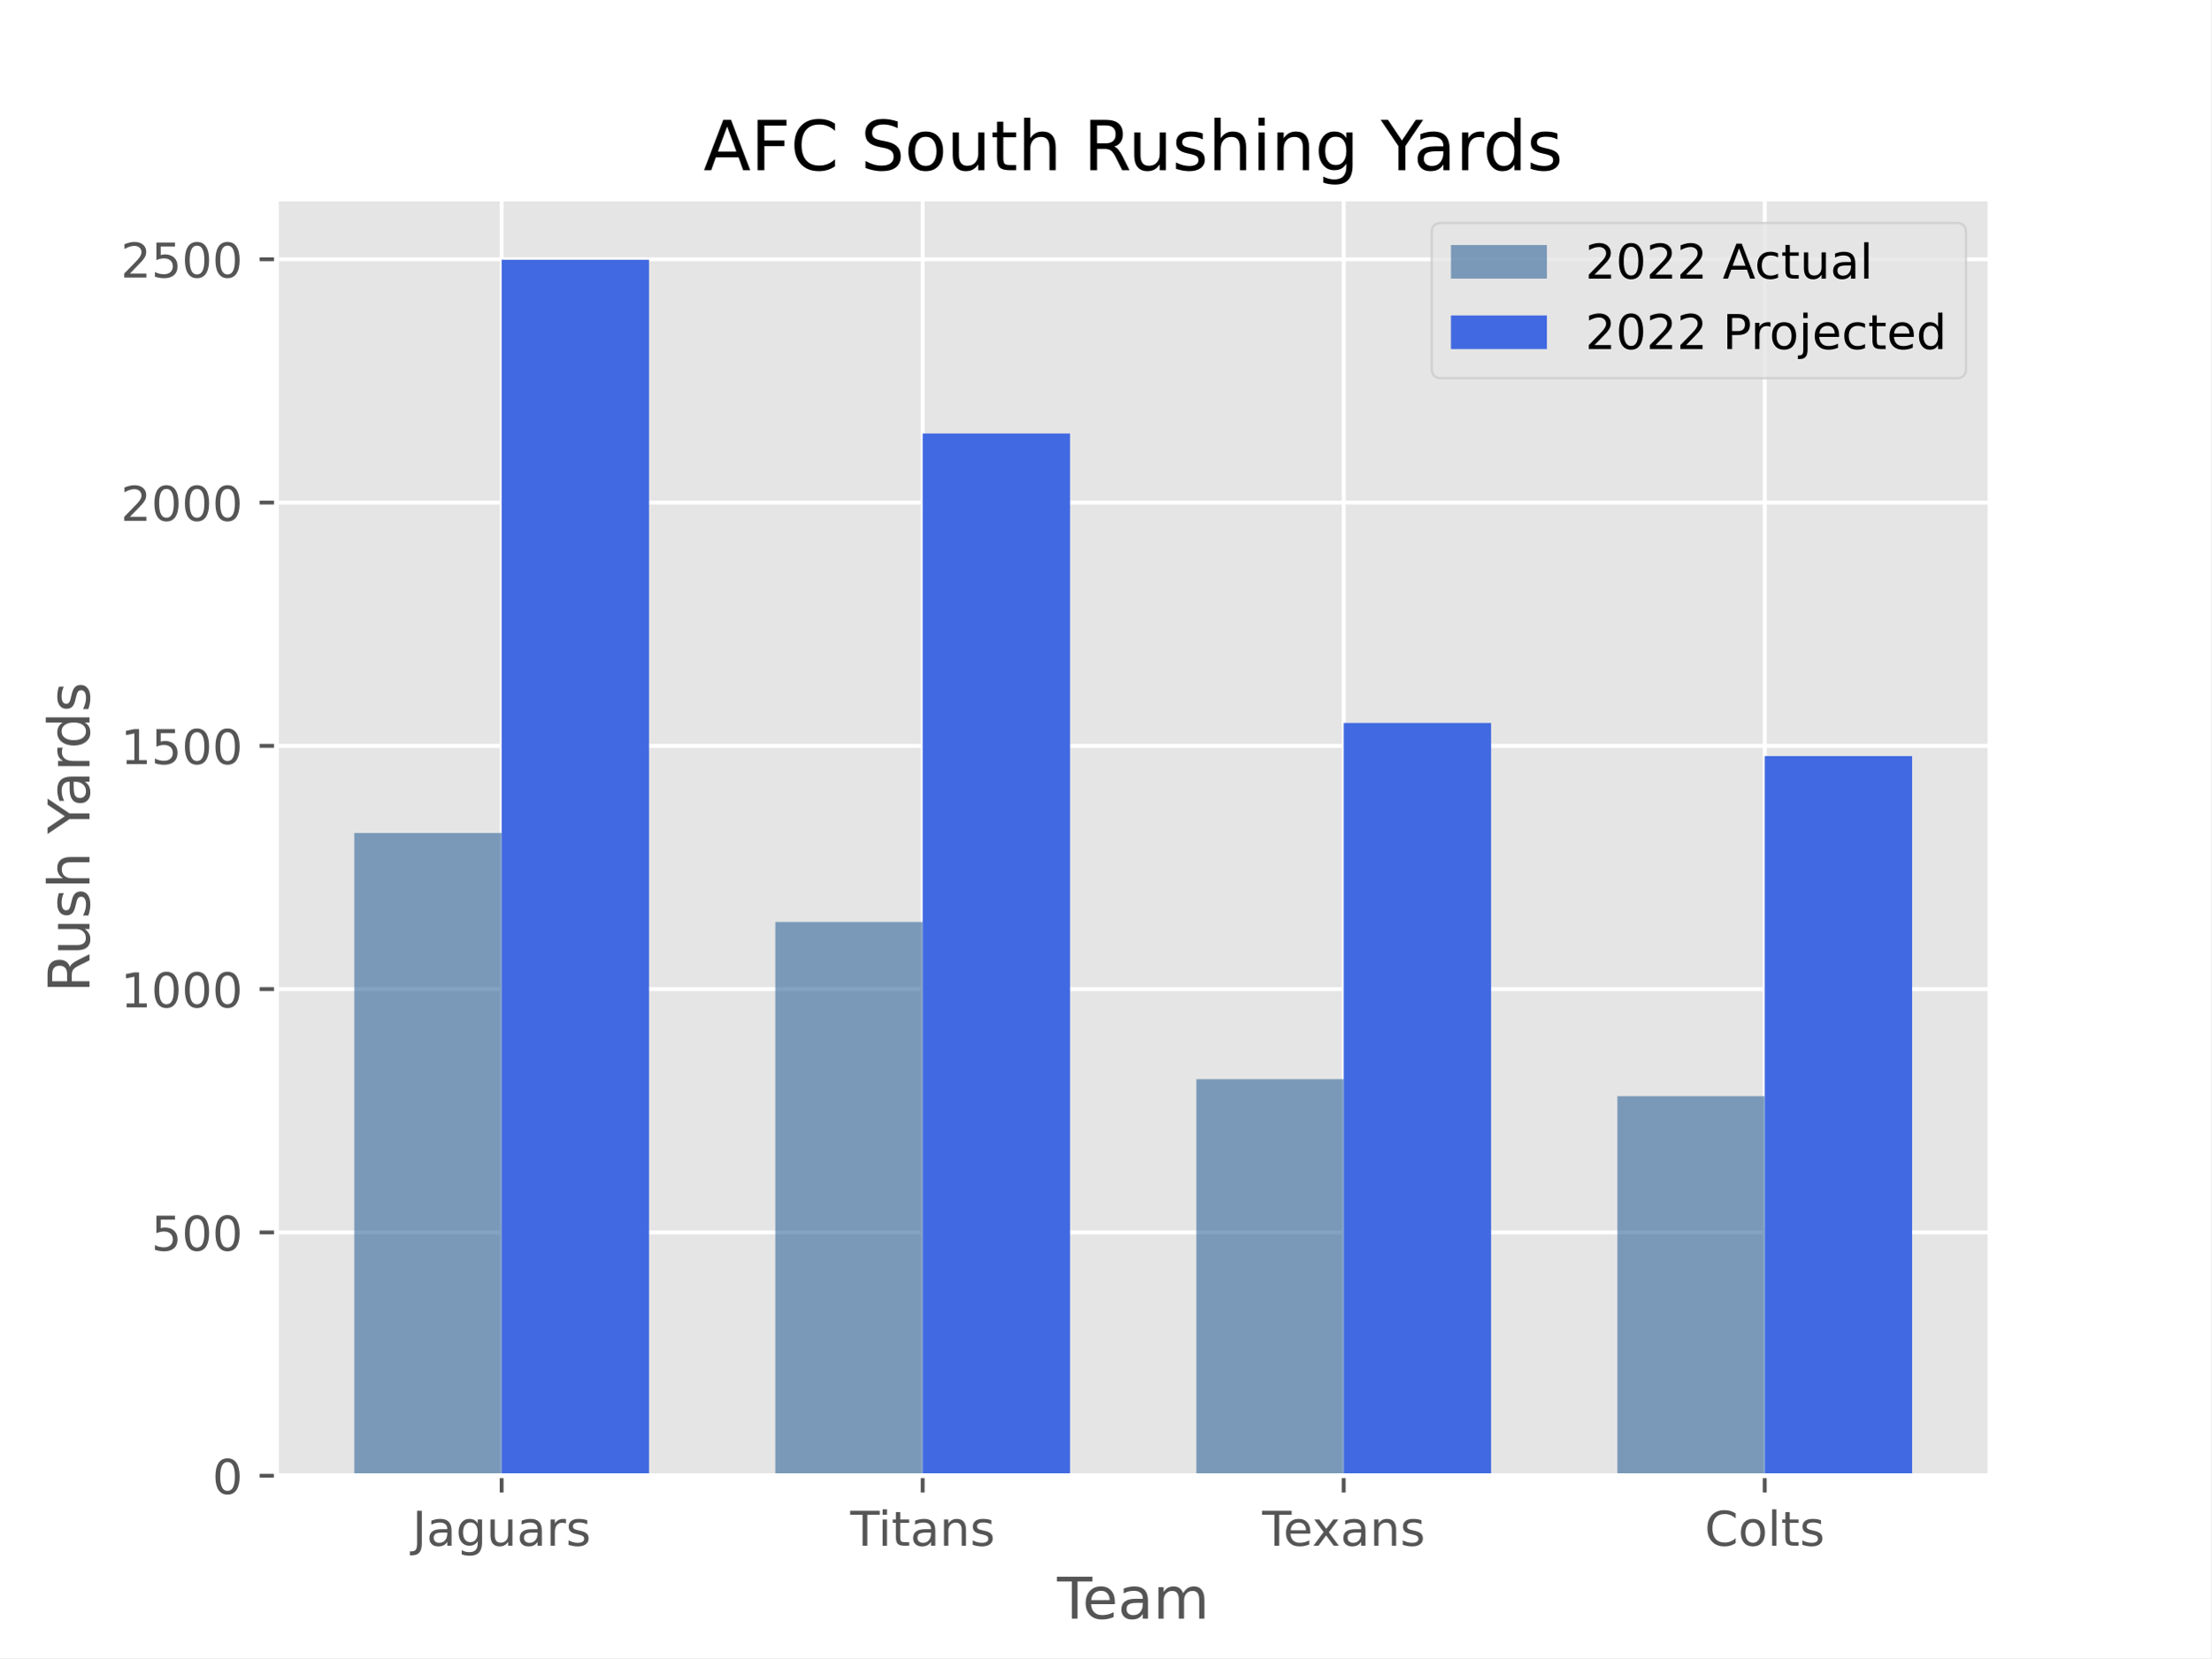
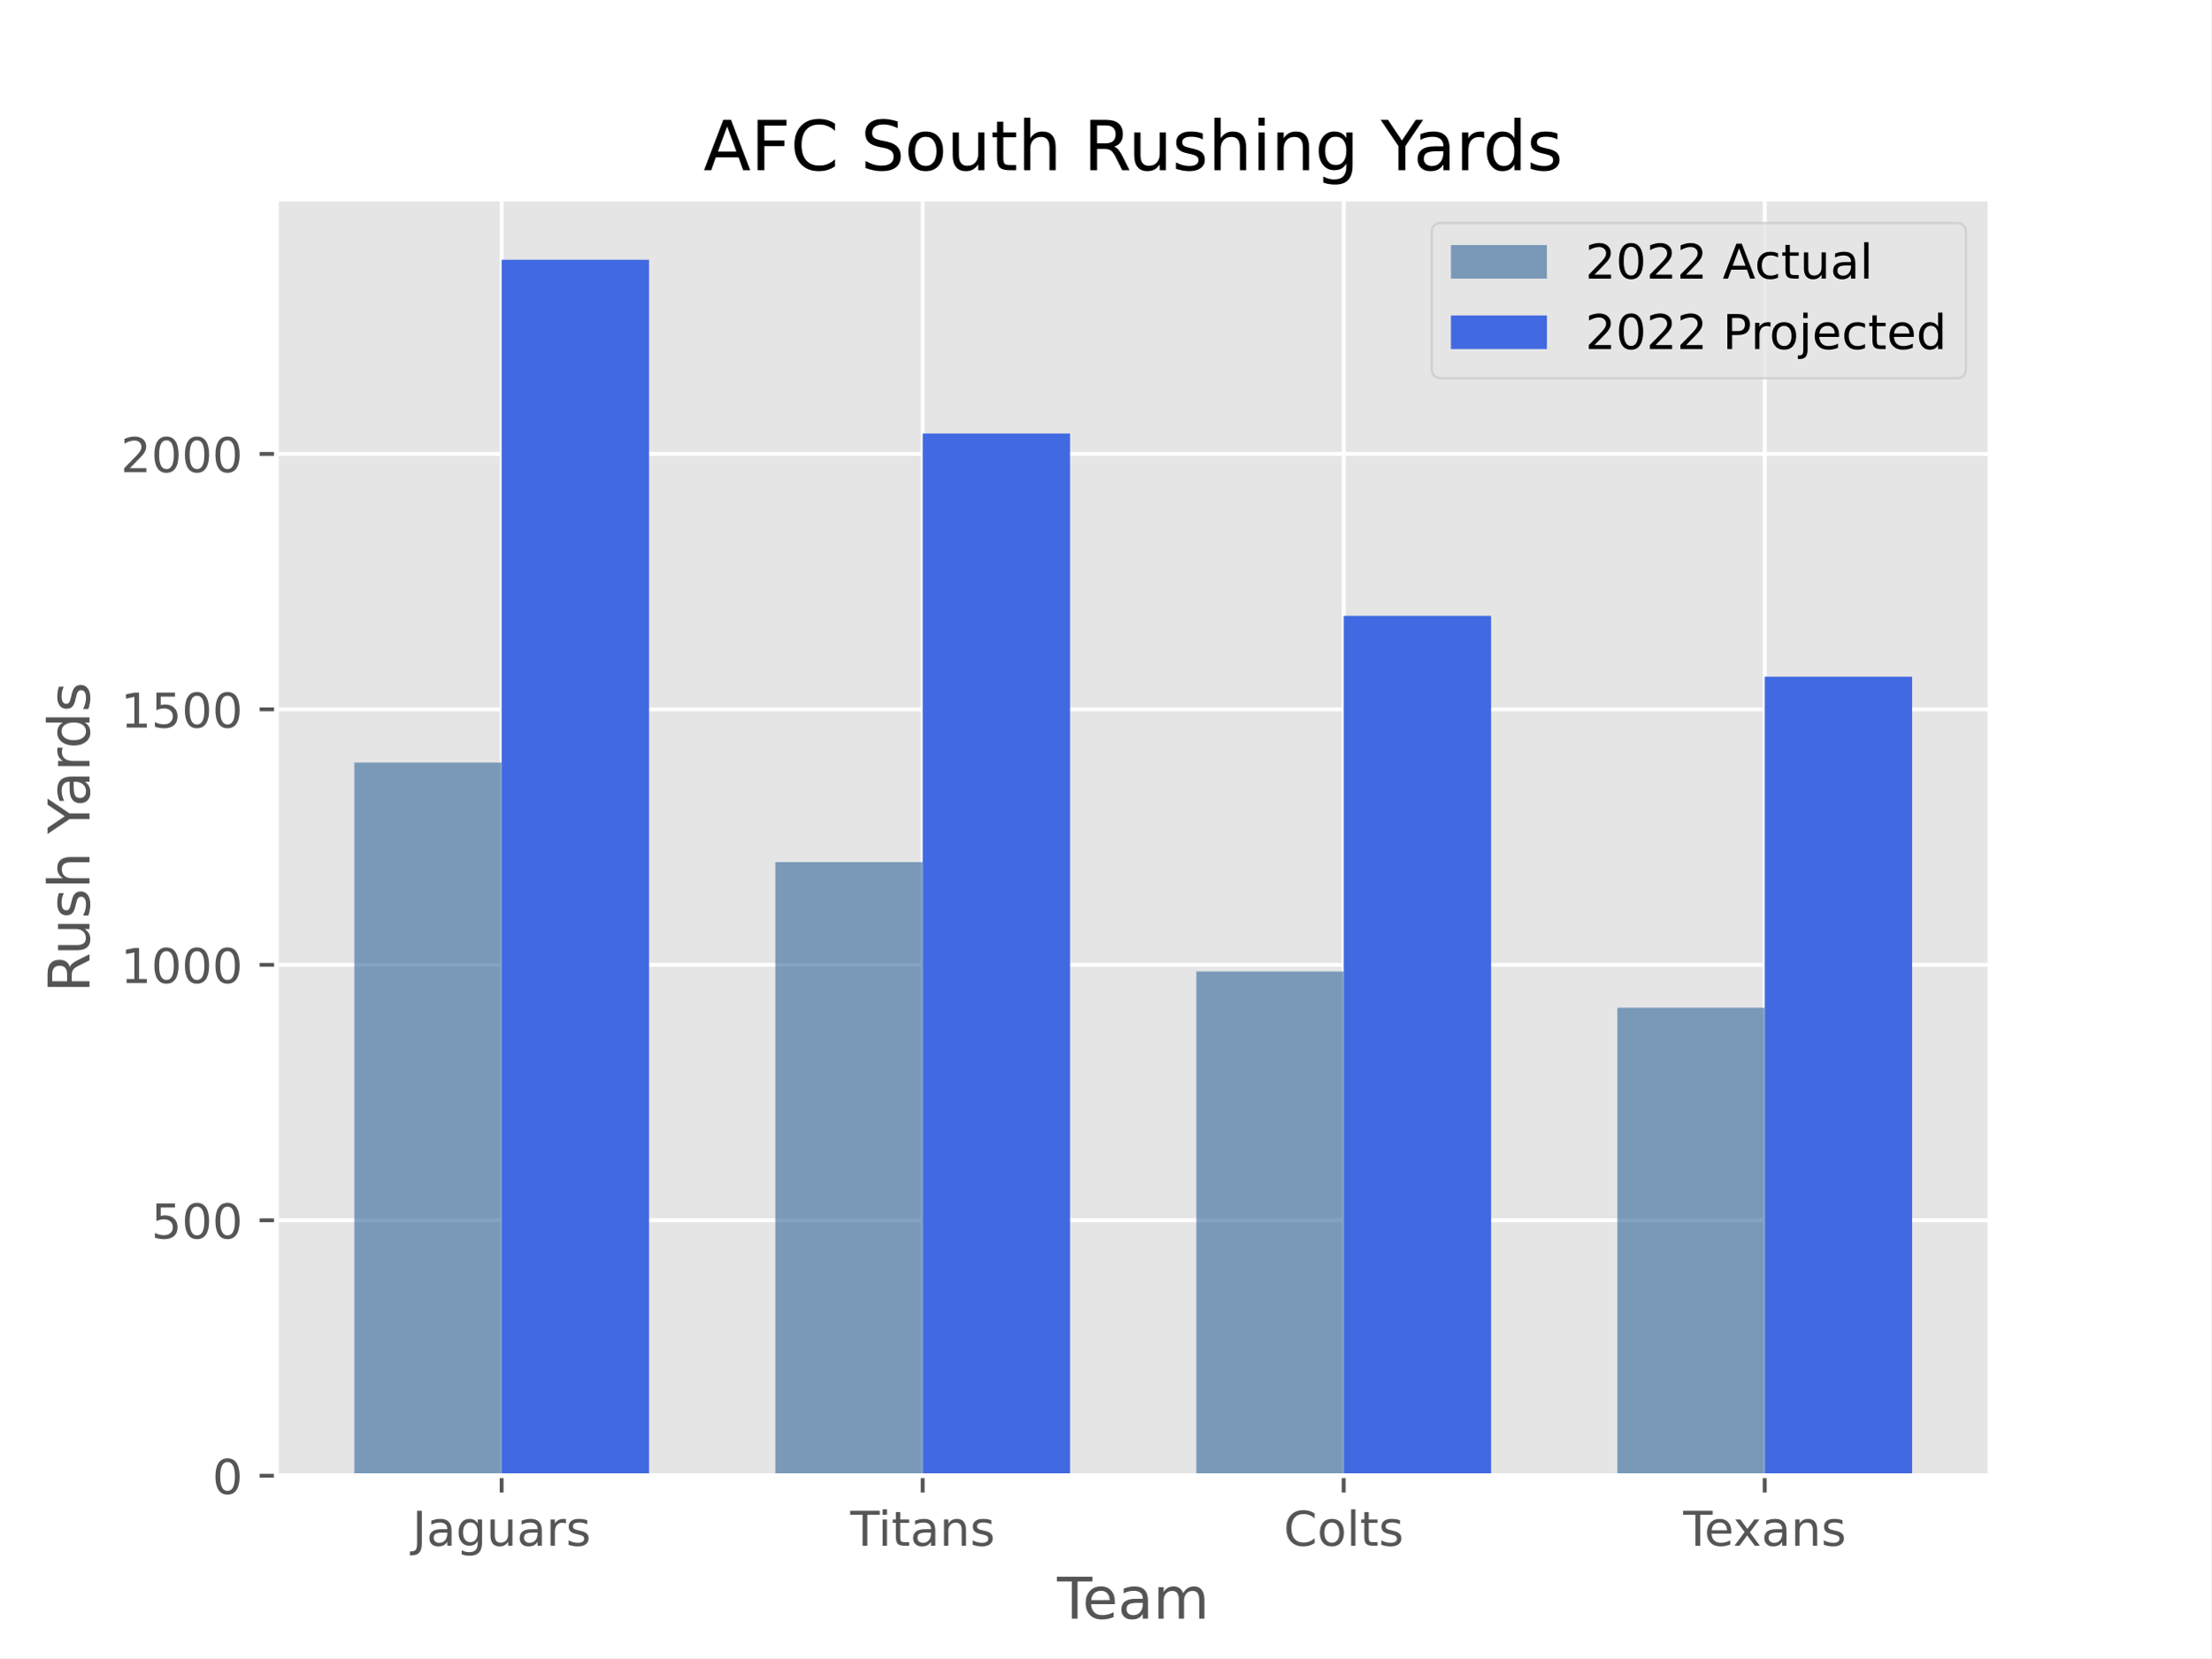
<svg xmlns="http://www.w3.org/2000/svg" xmlns:xlink="http://www.w3.org/1999/xlink" width="460.8pt" height="345.6pt" viewBox="0 0 460.8 345.6" version="1.1">
  <defs>
    <style type="text/css">*{stroke-linejoin: round; stroke-linecap: butt}</style>
  </defs>
  <g id="figure_1">
    <g id="patch_1">
      <path d="M 0 345.6  L 460.8 345.6  L 460.8 0  L 0 0  z " style="fill: #ffffff" />
    </g>
    <g id="axes_1">
      <g id="patch_2">
        <path d="M 57.6 307.584  L 414.72 307.584  L 414.72 41.472  L 57.6 41.472  z " style="fill: #e5e5e5" />
      </g>
      <g id="matplotlib.axis_1">
        <g id="xtick_1">
          <g id="line2d_1">
-             <path d="M 104.543 307.584  L 104.543 41.472  " clip-path="url(#p46f7b99c50)" style="fill: none; stroke: #ffffff; stroke-width: 0.8; stroke-linecap: square" />
+             <path d="M 104.543 307.584  L 104.543 41.472  " clip-path="url(#pdc696316f9)" style="fill: none; stroke: #ffffff; stroke-width: 0.8; stroke-linecap: square" />
          </g>
          <g id="line2d_2">
            <defs>
-               <path id="m8b2c9888fd" d="M 0 0  L 0 3.5  " style="stroke: #555555; stroke-width: 0.8" />
-             </defs>
-             <g>
-               <use xlink:href="#m8b2c9888fd" x="104.543" y="307.584" style="fill: #555555; stroke: #555555; stroke-width: 0.8" />
+               <path id="mda7c7d8da7" d="M 0 0  L 0 3.5  " style="stroke: #555555; stroke-width: 0.8" />
+             </defs>
+             <g>
+               <use xlink:href="#mda7c7d8da7" x="104.543" y="307.584" style="fill: #555555; stroke: #555555; stroke-width: 0.8" />
            </g>
          </g>
          <g id="text_1">
            <g style="fill: #555555" transform="translate(85.93704 322.1824) scale(0.1 -0.1)">
              <defs>
                <path id="DejaVuSans-4a" d="M 628 4666  L 1259 4666  L 1259 325  Q 1259 -519 939 -900  Q 619 -1281 -91 -1281  L -331 -1281  L -331 -750  L -134 -750  Q 284 -750 456 -515  Q 628 -281 628 325  L 628 4666  z " transform="scale(0.015625)" />
                <path id="DejaVuSans-61" d="M 2194 1759  Q 1497 1759 1228 1600  Q 959 1441 959 1056  Q 959 750 1161 570  Q 1363 391 1709 391  Q 2188 391 2477 730  Q 2766 1069 2766 1631  L 2766 1759  L 2194 1759  z M 3341 1997  L 3341 0  L 2766 0  L 2766 531  Q 2569 213 2275 61  Q 1981 -91 1556 -91  Q 1019 -91 701 211  Q 384 513 384 1019  Q 384 1609 779 1909  Q 1175 2209 1959 2209  L 2766 2209  L 2766 2266  Q 2766 2663 2505 2880  Q 2244 3097 1772 3097  Q 1472 3097 1187 3025  Q 903 2953 641 2809  L 641 3341  Q 956 3463 1253 3523  Q 1550 3584 1831 3584  Q 2591 3584 2966 3190  Q 3341 2797 3341 1997  z " transform="scale(0.015625)" />
                <path id="DejaVuSans-67" d="M 2906 1791  Q 2906 2416 2648 2759  Q 2391 3103 1925 3103  Q 1463 3103 1205 2759  Q 947 2416 947 1791  Q 947 1169 1205 825  Q 1463 481 1925 481  Q 2391 481 2648 825  Q 2906 1169 2906 1791  z M 3481 434  Q 3481 -459 3084 -895  Q 2688 -1331 1869 -1331  Q 1566 -1331 1297 -1286  Q 1028 -1241 775 -1147  L 775 -588  Q 1028 -725 1275 -790  Q 1522 -856 1778 -856  Q 2344 -856 2625 -561  Q 2906 -266 2906 331  L 2906 616  Q 2728 306 2450 153  Q 2172 0 1784 0  Q 1141 0 747 490  Q 353 981 353 1791  Q 353 2603 747 3093  Q 1141 3584 1784 3584  Q 2172 3584 2450 3431  Q 2728 3278 2906 2969  L 2906 3500  L 3481 3500  L 3481 434  z " transform="scale(0.015625)" />
                <path id="DejaVuSans-75" d="M 544 1381  L 544 3500  L 1119 3500  L 1119 1403  Q 1119 906 1312 657  Q 1506 409 1894 409  Q 2359 409 2629 706  Q 2900 1003 2900 1516  L 2900 3500  L 3475 3500  L 3475 0  L 2900 0  L 2900 538  Q 2691 219 2414 64  Q 2138 -91 1772 -91  Q 1169 -91 856 284  Q 544 659 544 1381  z M 1991 3584  L 1991 3584  z " transform="scale(0.015625)" />
                <path id="DejaVuSans-72" d="M 2631 2963  Q 2534 3019 2420 3045  Q 2306 3072 2169 3072  Q 1681 3072 1420 2755  Q 1159 2438 1159 1844  L 1159 0  L 581 0  L 581 3500  L 1159 3500  L 1159 2956  Q 1341 3275 1631 3429  Q 1922 3584 2338 3584  Q 2397 3584 2469 3576  Q 2541 3569 2628 3553  L 2631 2963  z " transform="scale(0.015625)" />
                <path id="DejaVuSans-73" d="M 2834 3397  L 2834 2853  Q 2591 2978 2328 3040  Q 2066 3103 1784 3103  Q 1356 3103 1142 2972  Q 928 2841 928 2578  Q 928 2378 1081 2264  Q 1234 2150 1697 2047  L 1894 2003  Q 2506 1872 2764 1633  Q 3022 1394 3022 966  Q 3022 478 2636 193  Q 2250 -91 1575 -91  Q 1294 -91 989 -36  Q 684 19 347 128  L 347 722  Q 666 556 975 473  Q 1284 391 1588 391  Q 1994 391 2212 530  Q 2431 669 2431 922  Q 2431 1156 2273 1281  Q 2116 1406 1581 1522  L 1381 1569  Q 847 1681 609 1914  Q 372 2147 372 2553  Q 372 3047 722 3315  Q 1072 3584 1716 3584  Q 2034 3584 2315 3537  Q 2597 3491 2834 3397  z " transform="scale(0.015625)" />
              </defs>
              <use xlink:href="#DejaVuSans-4a" />
              <use xlink:href="#DejaVuSans-61" x="29.492" />
              <use xlink:href="#DejaVuSans-67" x="90.771" />
              <use xlink:href="#DejaVuSans-75" x="154.248" />
              <use xlink:href="#DejaVuSans-61" x="217.627" />
              <use xlink:href="#DejaVuSans-72" x="278.906" />
              <use xlink:href="#DejaVuSans-73" x="320.02" />
            </g>
          </g>
        </g>
        <g id="xtick_2">
          <g id="line2d_3">
-             <path d="M 192.288 307.584  L 192.288 41.472  " clip-path="url(#p46f7b99c50)" style="fill: none; stroke: #ffffff; stroke-width: 0.8; stroke-linecap: square" />
+             <path d="M 192.288 307.584  L 192.288 41.472  " clip-path="url(#pdc696316f9)" style="fill: none; stroke: #ffffff; stroke-width: 0.8; stroke-linecap: square" />
          </g>
          <g id="line2d_4">
            <g>
-               <use xlink:href="#m8b2c9888fd" x="192.288" y="307.584" style="fill: #555555; stroke: #555555; stroke-width: 0.8" />
+               <use xlink:href="#mda7c7d8da7" x="192.288" y="307.584" style="fill: #555555; stroke: #555555; stroke-width: 0.8" />
            </g>
          </g>
          <g id="text_2">
            <g style="fill: #555555" transform="translate(177.2034 322.1824) scale(0.1 -0.1)">
              <defs>
                <path id="DejaVuSans-54" d="M -19 4666  L 3928 4666  L 3928 4134  L 2272 4134  L 2272 0  L 1638 0  L 1638 4134  L -19 4134  L -19 4666  z " transform="scale(0.015625)" />
                <path id="DejaVuSans-69" d="M 603 3500  L 1178 3500  L 1178 0  L 603 0  L 603 3500  z M 603 4863  L 1178 4863  L 1178 4134  L 603 4134  L 603 4863  z " transform="scale(0.015625)" />
                <path id="DejaVuSans-74" d="M 1172 4494  L 1172 3500  L 2356 3500  L 2356 3053  L 1172 3053  L 1172 1153  Q 1172 725 1289 603  Q 1406 481 1766 481  L 2356 481  L 2356 0  L 1766 0  Q 1100 0 847 248  Q 594 497 594 1153  L 594 3053  L 172 3053  L 172 3500  L 594 3500  L 594 4494  L 1172 4494  z " transform="scale(0.015625)" />
                <path id="DejaVuSans-6e" d="M 3513 2113  L 3513 0  L 2938 0  L 2938 2094  Q 2938 2591 2744 2837  Q 2550 3084 2163 3084  Q 1697 3084 1428 2787  Q 1159 2491 1159 1978  L 1159 0  L 581 0  L 581 3500  L 1159 3500  L 1159 2956  Q 1366 3272 1645 3428  Q 1925 3584 2291 3584  Q 2894 3584 3203 3211  Q 3513 2838 3513 2113  z " transform="scale(0.015625)" />
              </defs>
              <use xlink:href="#DejaVuSans-54" />
              <use xlink:href="#DejaVuSans-69" x="57.959" />
              <use xlink:href="#DejaVuSans-74" x="85.742" />
              <use xlink:href="#DejaVuSans-61" x="124.951" />
              <use xlink:href="#DejaVuSans-6e" x="186.23" />
              <use xlink:href="#DejaVuSans-73" x="249.609" />
            </g>
          </g>
        </g>
        <g id="xtick_3">
          <g id="line2d_5">
-             <path d="M 280.032 307.584  L 280.032 41.472  " clip-path="url(#p46f7b99c50)" style="fill: none; stroke: #ffffff; stroke-width: 0.8; stroke-linecap: square" />
+             <path d="M 280.032 307.584  L 280.032 41.472  " clip-path="url(#pdc696316f9)" style="fill: none; stroke: #ffffff; stroke-width: 0.8; stroke-linecap: square" />
          </g>
          <g id="line2d_6">
            <g>
-               <use xlink:href="#m8b2c9888fd" x="280.032" y="307.584" style="fill: #555555; stroke: #555555; stroke-width: 0.8" />
+               <use xlink:href="#mda7c7d8da7" x="280.032" y="307.584" style="fill: #555555; stroke: #555555; stroke-width: 0.8" />
            </g>
          </g>
          <g id="text_3">
-             <g style="fill: #555555" transform="translate(263.0424 322.1824) scale(0.1 -0.1)">
+             <g style="fill: #555555" transform="translate(267.5275 322.1824) scale(0.1 -0.1)">
+               <defs>
+                 <path id="DejaVuSans-43" d="M 4122 4306  L 4122 3641  Q 3803 3938 3442 4084  Q 3081 4231 2675 4231  Q 1875 4231 1450 3742  Q 1025 3253 1025 2328  Q 1025 1406 1450 917  Q 1875 428 2675 428  Q 3081 428 3442 575  Q 3803 722 4122 1019  L 4122 359  Q 3791 134 3420 21  Q 3050 -91 2638 -91  Q 1578 -91 968 557  Q 359 1206 359 2328  Q 359 3453 968 4101  Q 1578 4750 2638 4750  Q 3056 4750 3426 4639  Q 3797 4528 4122 4306  z " transform="scale(0.015625)" />
+                 <path id="DejaVuSans-6f" d="M 1959 3097  Q 1497 3097 1228 2736  Q 959 2375 959 1747  Q 959 1119 1226 758  Q 1494 397 1959 397  Q 2419 397 2687 759  Q 2956 1122 2956 1747  Q 2956 2369 2687 2733  Q 2419 3097 1959 3097  z M 1959 3584  Q 2709 3584 3137 3096  Q 3566 2609 3566 1747  Q 3566 888 3137 398  Q 2709 -91 1959 -91  Q 1206 -91 779 398  Q 353 888 353 1747  Q 353 2609 779 3096  Q 1206 3584 1959 3584  z " transform="scale(0.015625)" />
+                 <path id="DejaVuSans-6c" d="M 603 4863  L 1178 4863  L 1178 0  L 603 0  L 603 4863  z " transform="scale(0.015625)" />
+               </defs>
+               <use xlink:href="#DejaVuSans-43" />
+               <use xlink:href="#DejaVuSans-6f" x="69.824" />
+               <use xlink:href="#DejaVuSans-6c" x="131.006" />
+               <use xlink:href="#DejaVuSans-74" x="158.789" />
+               <use xlink:href="#DejaVuSans-73" x="197.998" />
+             </g>
+           </g>
+         </g>
+         <g id="xtick_4">
+           <g id="line2d_7">
+             <path d="M 367.777 307.584  L 367.777 41.472  " clip-path="url(#pdc696316f9)" style="fill: none; stroke: #ffffff; stroke-width: 0.8; stroke-linecap: square" />
+           </g>
+           <g id="line2d_8">
+             <g>
+               <use xlink:href="#mda7c7d8da7" x="367.777" y="307.584" style="fill: #555555; stroke: #555555; stroke-width: 0.8" />
+             </g>
+           </g>
+           <g id="text_4">
+             <g style="fill: #555555" transform="translate(350.7869 322.1824) scale(0.1 -0.1)">
              <defs>
                <path id="DejaVuSans-65" d="M 3597 1894  L 3597 1613  L 953 1613  Q 991 1019 1311 708  Q 1631 397 2203 397  Q 2534 397 2845 478  Q 3156 559 3463 722  L 3463 178  Q 3153 47 2828 -22  Q 2503 -91 2169 -91  Q 1331 -91 842 396  Q 353 884 353 1716  Q 353 2575 817 3079  Q 1281 3584 2069 3584  Q 2775 3584 3186 3129  Q 3597 2675 3597 1894  z M 3022 2063  Q 3016 2534 2758 2815  Q 2500 3097 2075 3097  Q 1594 3097 1305 2825  Q 1016 2553 972 2059  L 3022 2063  z " transform="scale(0.015625)" />
                <path id="DejaVuSans-78" d="M 3513 3500  L 2247 1797  L 3578 0  L 2900 0  L 1881 1375  L 863 0  L 184 0  L 1544 1831  L 300 3500  L 978 3500  L 1906 2253  L 2834 3500  L 3513 3500  z " transform="scale(0.015625)" />
              </defs>
              <use xlink:href="#DejaVuSans-54" />
              <use xlink:href="#DejaVuSans-65" x="44.084" />
              <use xlink:href="#DejaVuSans-78" x="103.857" />
              <use xlink:href="#DejaVuSans-61" x="163.037" />
              <use xlink:href="#DejaVuSans-6e" x="224.316" />
              <use xlink:href="#DejaVuSans-73" x="287.695" />
            </g>
          </g>
        </g>
-         <g id="xtick_4">
-           <g id="line2d_7">
-             <path d="M 367.777 307.584  L 367.777 41.472  " clip-path="url(#p46f7b99c50)" style="fill: none; stroke: #ffffff; stroke-width: 0.8; stroke-linecap: square" />
-           </g>
-           <g id="line2d_8">
-             <g>
-               <use xlink:href="#m8b2c9888fd" x="367.777" y="307.584" style="fill: #555555; stroke: #555555; stroke-width: 0.8" />
-             </g>
-           </g>
-           <g id="text_4">
-             <g style="fill: #555555" transform="translate(355.272 322.1824) scale(0.1 -0.1)">
-               <defs>
-                 <path id="DejaVuSans-43" d="M 4122 4306  L 4122 3641  Q 3803 3938 3442 4084  Q 3081 4231 2675 4231  Q 1875 4231 1450 3742  Q 1025 3253 1025 2328  Q 1025 1406 1450 917  Q 1875 428 2675 428  Q 3081 428 3442 575  Q 3803 722 4122 1019  L 4122 359  Q 3791 134 3420 21  Q 3050 -91 2638 -91  Q 1578 -91 968 557  Q 359 1206 359 2328  Q 359 3453 968 4101  Q 1578 4750 2638 4750  Q 3056 4750 3426 4639  Q 3797 4528 4122 4306  z " transform="scale(0.015625)" />
-                 <path id="DejaVuSans-6f" d="M 1959 3097  Q 1497 3097 1228 2736  Q 959 2375 959 1747  Q 959 1119 1226 758  Q 1494 397 1959 397  Q 2419 397 2687 759  Q 2956 1122 2956 1747  Q 2956 2369 2687 2733  Q 2419 3097 1959 3097  z M 1959 3584  Q 2709 3584 3137 3096  Q 3566 2609 3566 1747  Q 3566 888 3137 398  Q 2709 -91 1959 -91  Q 1206 -91 779 398  Q 353 888 353 1747  Q 353 2609 779 3096  Q 1206 3584 1959 3584  z " transform="scale(0.015625)" />
-                 <path id="DejaVuSans-6c" d="M 603 4863  L 1178 4863  L 1178 0  L 603 0  L 603 4863  z " transform="scale(0.015625)" />
-               </defs>
-               <use xlink:href="#DejaVuSans-43" />
-               <use xlink:href="#DejaVuSans-6f" x="69.824" />
-               <use xlink:href="#DejaVuSans-6c" x="131.006" />
-               <use xlink:href="#DejaVuSans-74" x="158.789" />
-               <use xlink:href="#DejaVuSans-73" x="197.998" />
-             </g>
-           </g>
-         </g>
        <g id="text_5">
          <g style="fill: #555555" transform="translate(220.3022 337.3802) scale(0.12 -0.12)">
            <defs>
              <path id="DejaVuSans-6d" d="M 3328 2828  Q 3544 3216 3844 3400  Q 4144 3584 4550 3584  Q 5097 3584 5394 3201  Q 5691 2819 5691 2113  L 5691 0  L 5113 0  L 5113 2094  Q 5113 2597 4934 2840  Q 4756 3084 4391 3084  Q 3944 3084 3684 2787  Q 3425 2491 3425 1978  L 3425 0  L 2847 0  L 2847 2094  Q 2847 2600 2669 2842  Q 2491 3084 2119 3084  Q 1678 3084 1418 2786  Q 1159 2488 1159 1978  L 1159 0  L 581 0  L 581 3500  L 1159 3500  L 1159 2956  Q 1356 3278 1631 3431  Q 1906 3584 2284 3584  Q 2666 3584 2933 3390  Q 3200 3197 3328 2828  z " transform="scale(0.015625)" />
            </defs>
            <use xlink:href="#DejaVuSans-54" />
            <use xlink:href="#DejaVuSans-65" x="44.084" />
            <use xlink:href="#DejaVuSans-61" x="105.607" />
            <use xlink:href="#DejaVuSans-6d" x="166.887" />
          </g>
        </g>
      </g>
      <g id="matplotlib.axis_2">
        <g id="ytick_1">
          <g id="line2d_9">
-             <path d="M 57.6 307.584  L 414.72 307.584  " clip-path="url(#p46f7b99c50)" style="fill: none; stroke: #ffffff; stroke-width: 0.8; stroke-linecap: square" />
+             <path d="M 57.6 307.584  L 414.72 307.584  " clip-path="url(#pdc696316f9)" style="fill: none; stroke: #ffffff; stroke-width: 0.8; stroke-linecap: square" />
          </g>
          <g id="line2d_10">
            <defs>
-               <path id="mb26d6f7807" d="M 0 0  L -3.5 0  " style="stroke: #555555; stroke-width: 0.8" />
-             </defs>
-             <g>
-               <use xlink:href="#mb26d6f7807" x="57.6" y="307.584" style="fill: #555555; stroke: #555555; stroke-width: 0.8" />
+               <path id="m237d2b1b1b" d="M 0 0  L -3.5 0  " style="stroke: #555555; stroke-width: 0.8" />
+             </defs>
+             <g>
+               <use xlink:href="#m237d2b1b1b" x="57.6" y="307.584" style="fill: #555555; stroke: #555555; stroke-width: 0.8" />
            </g>
          </g>
          <g id="text_6">
            <g style="fill: #555555" transform="translate(44.2375 311.3832) scale(0.1 -0.1)">
              <defs>
                <path id="DejaVuSans-30" d="M 2034 4250  Q 1547 4250 1301 3770  Q 1056 3291 1056 2328  Q 1056 1369 1301 889  Q 1547 409 2034 409  Q 2525 409 2770 889  Q 3016 1369 3016 2328  Q 3016 3291 2770 3770  Q 2525 4250 2034 4250  z M 2034 4750  Q 2819 4750 3233 4129  Q 3647 3509 3647 2328  Q 3647 1150 3233 529  Q 2819 -91 2034 -91  Q 1250 -91 836 529  Q 422 1150 422 2328  Q 422 3509 836 4129  Q 1250 4750 2034 4750  z " transform="scale(0.015625)" />
              </defs>
              <use xlink:href="#DejaVuSans-30" />
            </g>
          </g>
        </g>
        <g id="ytick_2">
          <g id="line2d_11">
-             <path d="M 57.6 256.876  L 414.72 256.876  " clip-path="url(#p46f7b99c50)" style="fill: none; stroke: #ffffff; stroke-width: 0.8; stroke-linecap: square" />
+             <path d="M 57.6 254.34  L 414.72 254.34  " clip-path="url(#pdc696316f9)" style="fill: none; stroke: #ffffff; stroke-width: 0.8; stroke-linecap: square" />
          </g>
          <g id="line2d_12">
            <g>
-               <use xlink:href="#mb26d6f7807" x="57.6" y="256.876" style="fill: #555555; stroke: #555555; stroke-width: 0.8" />
+               <use xlink:href="#m237d2b1b1b" x="57.6" y="254.34" style="fill: #555555; stroke: #555555; stroke-width: 0.8" />
            </g>
          </g>
          <g id="text_7">
-             <g style="fill: #555555" transform="translate(31.5125 260.6749) scale(0.1 -0.1)">
+             <g style="fill: #555555" transform="translate(31.5125 258.1395) scale(0.1 -0.1)">
              <defs>
                <path id="DejaVuSans-35" d="M 691 4666  L 3169 4666  L 3169 4134  L 1269 4134  L 1269 2991  Q 1406 3038 1543 3061  Q 1681 3084 1819 3084  Q 2600 3084 3056 2656  Q 3513 2228 3513 1497  Q 3513 744 3044 326  Q 2575 -91 1722 -91  Q 1428 -91 1123 -41  Q 819 9 494 109  L 494 744  Q 775 591 1075 516  Q 1375 441 1709 441  Q 2250 441 2565 725  Q 2881 1009 2881 1497  Q 2881 1984 2565 2268  Q 2250 2553 1709 2553  Q 1456 2553 1204 2497  Q 953 2441 691 2322  L 691 4666  z " transform="scale(0.015625)" />
              </defs>
              <use xlink:href="#DejaVuSans-35" />
              <use xlink:href="#DejaVuSans-30" x="63.623" />
              <use xlink:href="#DejaVuSans-30" x="127.246" />
            </g>
          </g>
        </g>
        <g id="ytick_3">
          <g id="line2d_13">
-             <path d="M 57.6 206.167  L 414.72 206.167  " clip-path="url(#p46f7b99c50)" style="fill: none; stroke: #ffffff; stroke-width: 0.8; stroke-linecap: square" />
+             <path d="M 57.6 201.097  L 414.72 201.097  " clip-path="url(#pdc696316f9)" style="fill: none; stroke: #ffffff; stroke-width: 0.8; stroke-linecap: square" />
          </g>
          <g id="line2d_14">
            <g>
-               <use xlink:href="#mb26d6f7807" x="57.6" y="206.167" style="fill: #555555; stroke: #555555; stroke-width: 0.8" />
+               <use xlink:href="#m237d2b1b1b" x="57.6" y="201.097" style="fill: #555555; stroke: #555555; stroke-width: 0.8" />
            </g>
          </g>
          <g id="text_8">
-             <g style="fill: #555555" transform="translate(25.15 209.9667) scale(0.1 -0.1)">
+             <g style="fill: #555555" transform="translate(25.15 204.8958) scale(0.1 -0.1)">
              <defs>
                <path id="DejaVuSans-31" d="M 794 531  L 1825 531  L 1825 4091  L 703 3866  L 703 4441  L 1819 4666  L 2450 4666  L 2450 531  L 3481 531  L 3481 0  L 794 0  L 794 531  z " transform="scale(0.015625)" />
              </defs>
              <use xlink:href="#DejaVuSans-31" />
              <use xlink:href="#DejaVuSans-30" x="63.623" />
              <use xlink:href="#DejaVuSans-30" x="127.246" />
              <use xlink:href="#DejaVuSans-30" x="190.869" />
            </g>
          </g>
        </g>
        <g id="ytick_4">
          <g id="line2d_15">
-             <path d="M 57.6 155.459  L 414.72 155.459  " clip-path="url(#p46f7b99c50)" style="fill: none; stroke: #ffffff; stroke-width: 0.8; stroke-linecap: square" />
+             <path d="M 57.6 147.853  L 414.72 147.853  " clip-path="url(#pdc696316f9)" style="fill: none; stroke: #ffffff; stroke-width: 0.8; stroke-linecap: square" />
          </g>
          <g id="line2d_16">
            <g>
-               <use xlink:href="#mb26d6f7807" x="57.6" y="155.459" style="fill: #555555; stroke: #555555; stroke-width: 0.8" />
+               <use xlink:href="#m237d2b1b1b" x="57.6" y="147.853" style="fill: #555555; stroke: #555555; stroke-width: 0.8" />
            </g>
          </g>
          <g id="text_9">
-             <g style="fill: #555555" transform="translate(25.15 159.2584) scale(0.1 -0.1)">
+             <g style="fill: #555555" transform="translate(25.15 151.6521) scale(0.1 -0.1)">
              <use xlink:href="#DejaVuSans-31" />
              <use xlink:href="#DejaVuSans-35" x="63.623" />
              <use xlink:href="#DejaVuSans-30" x="127.246" />
              <use xlink:href="#DejaVuSans-30" x="190.869" />
            </g>
          </g>
        </g>
        <g id="ytick_5">
          <g id="line2d_17">
-             <path d="M 57.6 104.751  L 414.72 104.751  " clip-path="url(#p46f7b99c50)" style="fill: none; stroke: #ffffff; stroke-width: 0.8; stroke-linecap: square" />
+             <path d="M 57.6 94.609  L 414.72 94.609  " clip-path="url(#pdc696316f9)" style="fill: none; stroke: #ffffff; stroke-width: 0.8; stroke-linecap: square" />
          </g>
          <g id="line2d_18">
            <g>
-               <use xlink:href="#mb26d6f7807" x="57.6" y="104.751" style="fill: #555555; stroke: #555555; stroke-width: 0.8" />
+               <use xlink:href="#m237d2b1b1b" x="57.6" y="94.609" style="fill: #555555; stroke: #555555; stroke-width: 0.8" />
            </g>
          </g>
          <g id="text_10">
-             <g style="fill: #555555" transform="translate(25.15 108.5501) scale(0.1 -0.1)">
+             <g style="fill: #555555" transform="translate(25.15 98.40843) scale(0.1 -0.1)">
              <defs>
                <path id="DejaVuSans-32" d="M 1228 531  L 3431 531  L 3431 0  L 469 0  L 469 531  Q 828 903 1448 1529  Q 2069 2156 2228 2338  Q 2531 2678 2651 2914  Q 2772 3150 2772 3378  Q 2772 3750 2511 3984  Q 2250 4219 1831 4219  Q 1534 4219 1204 4116  Q 875 4013 500 3803  L 500 4441  Q 881 4594 1212 4672  Q 1544 4750 1819 4750  Q 2544 4750 2975 4387  Q 3406 4025 3406 3419  Q 3406 3131 3298 2873  Q 3191 2616 2906 2266  Q 2828 2175 2409 1742  Q 1991 1309 1228 531  z " transform="scale(0.015625)" />
              </defs>
              <use xlink:href="#DejaVuSans-32" />
              <use xlink:href="#DejaVuSans-30" x="63.623" />
              <use xlink:href="#DejaVuSans-30" x="127.246" />
              <use xlink:href="#DejaVuSans-30" x="190.869" />
            </g>
          </g>
        </g>
-         <g id="ytick_6">
-           <g id="line2d_19">
-             <path d="M 57.6 54.043  L 414.72 54.043  " clip-path="url(#p46f7b99c50)" style="fill: none; stroke: #ffffff; stroke-width: 0.8; stroke-linecap: square" />
-           </g>
-           <g id="line2d_20">
-             <g>
-               <use xlink:href="#mb26d6f7807" x="57.6" y="54.043" style="fill: #555555; stroke: #555555; stroke-width: 0.8" />
-             </g>
-           </g>
-           <g id="text_11">
-             <g style="fill: #555555" transform="translate(25.15 57.8418) scale(0.1 -0.1)">
-               <use xlink:href="#DejaVuSans-32" />
-               <use xlink:href="#DejaVuSans-35" x="63.623" />
-               <use xlink:href="#DejaVuSans-30" x="127.246" />
-               <use xlink:href="#DejaVuSans-30" x="190.869" />
-             </g>
-           </g>
-         </g>
-         <g id="text_12">
+         <g id="text_11">
          <g style="fill: #555555" transform="translate(18.65438 206.8774) rotate(-90) scale(0.12 -0.12)">
            <defs>
              <path id="DejaVuSans-52" d="M 2841 2188  Q 3044 2119 3236 1894  Q 3428 1669 3622 1275  L 4263 0  L 3584 0  L 2988 1197  Q 2756 1666 2539 1819  Q 2322 1972 1947 1972  L 1259 1972  L 1259 0  L 628 0  L 628 4666  L 2053 4666  Q 2853 4666 3247 4331  Q 3641 3997 3641 3322  Q 3641 2881 3436 2590  Q 3231 2300 2841 2188  z M 1259 4147  L 1259 2491  L 2053 2491  Q 2509 2491 2742 2702  Q 2975 2913 2975 3322  Q 2975 3731 2742 3939  Q 2509 4147 2053 4147  L 1259 4147  z " transform="scale(0.015625)" />
              <path id="DejaVuSans-68" d="M 3513 2113  L 3513 0  L 2938 0  L 2938 2094  Q 2938 2591 2744 2837  Q 2550 3084 2163 3084  Q 1697 3084 1428 2787  Q 1159 2491 1159 1978  L 1159 0  L 581 0  L 581 4863  L 1159 4863  L 1159 2956  Q 1366 3272 1645 3428  Q 1925 3584 2291 3584  Q 2894 3584 3203 3211  Q 3513 2838 3513 2113  z " transform="scale(0.015625)" />
              <path id="DejaVuSans-20" transform="scale(0.015625)" />
              <path id="DejaVuSans-59" d="M -13 4666  L 666 4666  L 1959 2747  L 3244 4666  L 3922 4666  L 2272 2222  L 2272 0  L 1638 0  L 1638 2222  L -13 4666  z " transform="scale(0.015625)" />
              <path id="DejaVuSans-64" d="M 2906 2969  L 2906 4863  L 3481 4863  L 3481 0  L 2906 0  L 2906 525  Q 2725 213 2448 61  Q 2172 -91 1784 -91  Q 1150 -91 751 415  Q 353 922 353 1747  Q 353 2572 751 3078  Q 1150 3584 1784 3584  Q 2172 3584 2448 3432  Q 2725 3281 2906 2969  z M 947 1747  Q 947 1113 1208 752  Q 1469 391 1925 391  Q 2381 391 2643 752  Q 2906 1113 2906 1747  Q 2906 2381 2643 2742  Q 2381 3103 1925 3103  Q 1469 3103 1208 2742  Q 947 2381 947 1747  z " transform="scale(0.015625)" />
            </defs>
            <use xlink:href="#DejaVuSans-52" />
            <use xlink:href="#DejaVuSans-75" x="64.982" />
            <use xlink:href="#DejaVuSans-73" x="128.361" />
            <use xlink:href="#DejaVuSans-68" x="180.461" />
            <use xlink:href="#DejaVuSans-20" x="243.84" />
            <use xlink:href="#DejaVuSans-59" x="275.627" />
            <use xlink:href="#DejaVuSans-61" x="322.961" />
            <use xlink:href="#DejaVuSans-72" x="384.24" />
            <use xlink:href="#DejaVuSans-64" x="423.604" />
            <use xlink:href="#DejaVuSans-73" x="487.08" />
          </g>
        </g>
      </g>
      <g id="patch_3">
-         <path d="M 73.833 307.584  L 104.543 307.584  L 104.543 173.613  L 73.833 173.613  z " clip-path="url(#p46f7b99c50)" style="fill: #336699; fill-opacity: 0.6" />
+         <path d="M 73.833 307.584  L 104.543 307.584  L 104.543 158.928  L 73.833 158.928  z " clip-path="url(#pdc696316f9)" style="fill: #336699; fill-opacity: 0.6" />
      </g>
      <g id="patch_4">
-         <path d="M 161.577 307.584  L 192.288 307.584  L 192.288 192.172  L 161.577 192.172  z " clip-path="url(#p46f7b99c50)" style="fill: #336699; fill-opacity: 0.6" />
+         <path d="M 161.577 307.584  L 192.288 307.584  L 192.288 179.693  L 161.577 179.693  z " clip-path="url(#pdc696316f9)" style="fill: #336699; fill-opacity: 0.6" />
      </g>
      <g id="patch_5">
-         <path d="M 249.322 307.584  L 280.032 307.584  L 280.032 224.929  L 249.322 224.929  z " clip-path="url(#p46f7b99c50)" style="fill: #336699; fill-opacity: 0.6" />
+         <path d="M 249.322 307.584  L 280.032 307.584  L 280.032 202.481  L 249.322 202.481  z " clip-path="url(#pdc696316f9)" style="fill: #336699; fill-opacity: 0.6" />
      </g>
      <g id="patch_6">
-         <path d="M 337.066 307.584  L 367.777 307.584  L 367.777 228.479  L 337.066 228.479  z " clip-path="url(#p46f7b99c50)" style="fill: #336699; fill-opacity: 0.6" />
+         <path d="M 337.066 307.584  L 367.777 307.584  L 367.777 210.042  L 337.066 210.042  z " clip-path="url(#pdc696316f9)" style="fill: #336699; fill-opacity: 0.6" />
      </g>
      <g id="patch_7">
-         <path d="M 104.543 307.584  L 135.254 307.584  L 135.254 54.144  L 104.543 54.144  z " clip-path="url(#p46f7b99c50)" style="fill: #4169e1" />
+         <path d="M 104.543 307.584  L 135.254 307.584  L 135.254 54.144  L 104.543 54.144  z " clip-path="url(#pdc696316f9)" style="fill: #4169e1" />
      </g>
      <g id="patch_8">
-         <path d="M 192.288 307.584  L 222.998 307.584  L 222.998 90.35  L 192.288 90.35  z " clip-path="url(#p46f7b99c50)" style="fill: #4169e1" />
+         <path d="M 192.288 307.584  L 222.998 307.584  L 222.998 90.35  L 192.288 90.35  z " clip-path="url(#pdc696316f9)" style="fill: #4169e1" />
      </g>
      <g id="patch_9">
-         <path d="M 280.032 307.584  L 310.743 307.584  L 310.743 150.693  L 280.032 150.693  z " clip-path="url(#p46f7b99c50)" style="fill: #4169e1" />
+         <path d="M 280.032 307.584  L 310.743 307.584  L 310.743 128.366  L 280.032 128.366  z " clip-path="url(#pdc696316f9)" style="fill: #4169e1" />
      </g>
      <g id="patch_10">
-         <path d="M 367.777 307.584  L 398.487 307.584  L 398.487 157.589  L 367.777 157.589  z " clip-path="url(#p46f7b99c50)" style="fill: #4169e1" />
+         <path d="M 367.777 307.584  L 398.487 307.584  L 398.487 141.038  L 367.777 141.038  z " clip-path="url(#pdc696316f9)" style="fill: #4169e1" />
      </g>
      <g id="patch_11">
        <path d="M 57.6 307.584  L 57.6 41.472  " style="fill: none; stroke: #ffffff; stroke-linejoin: miter; stroke-linecap: square" />
      </g>
      <g id="patch_12">
        <path d="M 414.72 307.584  L 414.72 41.472  " style="fill: none; stroke: #ffffff; stroke-linejoin: miter; stroke-linecap: square" />
      </g>
      <g id="patch_13">
        <path d="M 57.6 307.584  L 414.72 307.584  " style="fill: none; stroke: #ffffff; stroke-linejoin: miter; stroke-linecap: square" />
      </g>
      <g id="patch_14">
        <path d="M 57.6 41.472  L 414.72 41.472  " style="fill: none; stroke: #ffffff; stroke-linejoin: miter; stroke-linecap: square" />
      </g>
-       <g id="text_13">
+       <g id="text_12">
        <g transform="translate(146.6111 35.472) scale(0.144 -0.144)">
          <defs>
            <path id="DejaVuSans-41" d="M 2188 4044  L 1331 1722  L 3047 1722  L 2188 4044  z M 1831 4666  L 2547 4666  L 4325 0  L 3669 0  L 3244 1197  L 1141 1197  L 716 0  L 50 0  L 1831 4666  z " transform="scale(0.015625)" />
            <path id="DejaVuSans-46" d="M 628 4666  L 3309 4666  L 3309 4134  L 1259 4134  L 1259 2759  L 3109 2759  L 3109 2228  L 1259 2228  L 1259 0  L 628 0  L 628 4666  z " transform="scale(0.015625)" />
            <path id="DejaVuSans-53" d="M 3425 4513  L 3425 3897  Q 3066 4069 2747 4153  Q 2428 4238 2131 4238  Q 1616 4238 1336 4038  Q 1056 3838 1056 3469  Q 1056 3159 1242 3001  Q 1428 2844 1947 2747  L 2328 2669  Q 3034 2534 3370 2195  Q 3706 1856 3706 1288  Q 3706 609 3251 259  Q 2797 -91 1919 -91  Q 1588 -91 1214 -16  Q 841 59 441 206  L 441 856  Q 825 641 1194 531  Q 1563 422 1919 422  Q 2459 422 2753 634  Q 3047 847 3047 1241  Q 3047 1584 2836 1778  Q 2625 1972 2144 2069  L 1759 2144  Q 1053 2284 737 2584  Q 422 2884 422 3419  Q 422 4038 858 4394  Q 1294 4750 2059 4750  Q 2388 4750 2728 4690  Q 3069 4631 3425 4513  z " transform="scale(0.015625)" />
          </defs>
          <use xlink:href="#DejaVuSans-41" />
          <use xlink:href="#DejaVuSans-46" x="68.408" />
          <use xlink:href="#DejaVuSans-43" x="125.928" />
          <use xlink:href="#DejaVuSans-20" x="195.752" />
          <use xlink:href="#DejaVuSans-53" x="227.539" />
          <use xlink:href="#DejaVuSans-6f" x="291.016" />
          <use xlink:href="#DejaVuSans-75" x="352.197" />
          <use xlink:href="#DejaVuSans-74" x="415.576" />
          <use xlink:href="#DejaVuSans-68" x="454.785" />
          <use xlink:href="#DejaVuSans-20" x="518.164" />
          <use xlink:href="#DejaVuSans-52" x="549.951" />
          <use xlink:href="#DejaVuSans-75" x="614.934" />
          <use xlink:href="#DejaVuSans-73" x="678.312" />
          <use xlink:href="#DejaVuSans-68" x="730.412" />
          <use xlink:href="#DejaVuSans-69" x="793.791" />
          <use xlink:href="#DejaVuSans-6e" x="821.574" />
          <use xlink:href="#DejaVuSans-67" x="884.953" />
          <use xlink:href="#DejaVuSans-20" x="948.43" />
          <use xlink:href="#DejaVuSans-59" x="980.217" />
          <use xlink:href="#DejaVuSans-61" x="1027.551" />
          <use xlink:href="#DejaVuSans-72" x="1088.83" />
          <use xlink:href="#DejaVuSans-64" x="1128.193" />
          <use xlink:href="#DejaVuSans-73" x="1191.67" />
        </g>
      </g>
      <g id="legend_1">
        <g id="patch_15">
          <path d="M 300.381 78.828  L 407.72 78.828  Q 409.72 78.828 409.72 76.828  L 409.72 48.472  Q 409.72 46.472 407.72 46.472  L 300.381 46.472  Q 298.381 46.472 298.381 48.472  L 298.381 76.828  Q 298.381 78.828 300.381 78.828  z " style="fill: #e5e5e5; opacity: 0.8; stroke: #cccccc; stroke-width: 0.5; stroke-linejoin: miter" />
        </g>
        <g id="patch_16">
          <path d="M 302.381 58.07  L 322.381 58.07  L 322.381 51.07  L 302.381 51.07  z " style="fill: #336699; fill-opacity: 0.6" />
        </g>
-         <g id="text_14">
+         <g id="text_13">
          <g transform="translate(330.3809 58.07044) scale(0.1 -0.1)">
            <defs>
              <path id="DejaVuSans-63" d="M 3122 3366  L 3122 2828  Q 2878 2963 2633 3030  Q 2388 3097 2138 3097  Q 1578 3097 1268 2742  Q 959 2388 959 1747  Q 959 1106 1268 751  Q 1578 397 2138 397  Q 2388 397 2633 464  Q 2878 531 3122 666  L 3122 134  Q 2881 22 2623 -34  Q 2366 -91 2075 -91  Q 1284 -91 818 406  Q 353 903 353 1747  Q 353 2603 823 3093  Q 1294 3584 2113 3584  Q 2378 3584 2631 3529  Q 2884 3475 3122 3366  z " transform="scale(0.015625)" />
            </defs>
            <use xlink:href="#DejaVuSans-32" />
            <use xlink:href="#DejaVuSans-30" x="63.623" />
            <use xlink:href="#DejaVuSans-32" x="127.246" />
            <use xlink:href="#DejaVuSans-32" x="190.869" />
            <use xlink:href="#DejaVuSans-20" x="254.492" />
            <use xlink:href="#DejaVuSans-41" x="286.279" />
            <use xlink:href="#DejaVuSans-63" x="352.938" />
            <use xlink:href="#DejaVuSans-74" x="407.918" />
            <use xlink:href="#DejaVuSans-75" x="447.127" />
            <use xlink:href="#DejaVuSans-61" x="510.506" />
            <use xlink:href="#DejaVuSans-6c" x="571.785" />
          </g>
        </g>
        <g id="patch_17">
          <path d="M 302.381 72.749  L 322.381 72.749  L 322.381 65.749  L 302.381 65.749  z " style="fill: #4169e1" />
        </g>
-         <g id="text_15">
+         <g id="text_14">
          <g transform="translate(330.3809 72.74856) scale(0.1 -0.1)">
            <defs>
              <path id="DejaVuSans-50" d="M 1259 4147  L 1259 2394  L 2053 2394  Q 2494 2394 2734 2622  Q 2975 2850 2975 3272  Q 2975 3691 2734 3919  Q 2494 4147 2053 4147  L 1259 4147  z M 628 4666  L 2053 4666  Q 2838 4666 3239 4311  Q 3641 3956 3641 3272  Q 3641 2581 3239 2228  Q 2838 1875 2053 1875  L 1259 1875  L 1259 0  L 628 0  L 628 4666  z " transform="scale(0.015625)" />
              <path id="DejaVuSans-6a" d="M 603 3500  L 1178 3500  L 1178 -63  Q 1178 -731 923 -1031  Q 669 -1331 103 -1331  L -116 -1331  L -116 -844  L 38 -844  Q 366 -844 484 -692  Q 603 -541 603 -63  L 603 3500  z M 603 4863  L 1178 4863  L 1178 4134  L 603 4134  L 603 4863  z " transform="scale(0.015625)" />
            </defs>
            <use xlink:href="#DejaVuSans-32" />
            <use xlink:href="#DejaVuSans-30" x="63.623" />
            <use xlink:href="#DejaVuSans-32" x="127.246" />
            <use xlink:href="#DejaVuSans-32" x="190.869" />
            <use xlink:href="#DejaVuSans-20" x="254.492" />
            <use xlink:href="#DejaVuSans-50" x="286.279" />
            <use xlink:href="#DejaVuSans-72" x="344.832" />
            <use xlink:href="#DejaVuSans-6f" x="383.695" />
            <use xlink:href="#DejaVuSans-6a" x="444.877" />
            <use xlink:href="#DejaVuSans-65" x="472.66" />
            <use xlink:href="#DejaVuSans-63" x="534.184" />
            <use xlink:href="#DejaVuSans-74" x="589.164" />
            <use xlink:href="#DejaVuSans-65" x="628.373" />
            <use xlink:href="#DejaVuSans-64" x="689.896" />
          </g>
        </g>
      </g>
    </g>
  </g>
  <defs>
-     <clipPath id="p46f7b99c50">
+     <clipPath id="pdc696316f9">
      <rect x="57.6" y="41.472" width="357.12" height="266.112" />
    </clipPath>
  </defs>
</svg>
